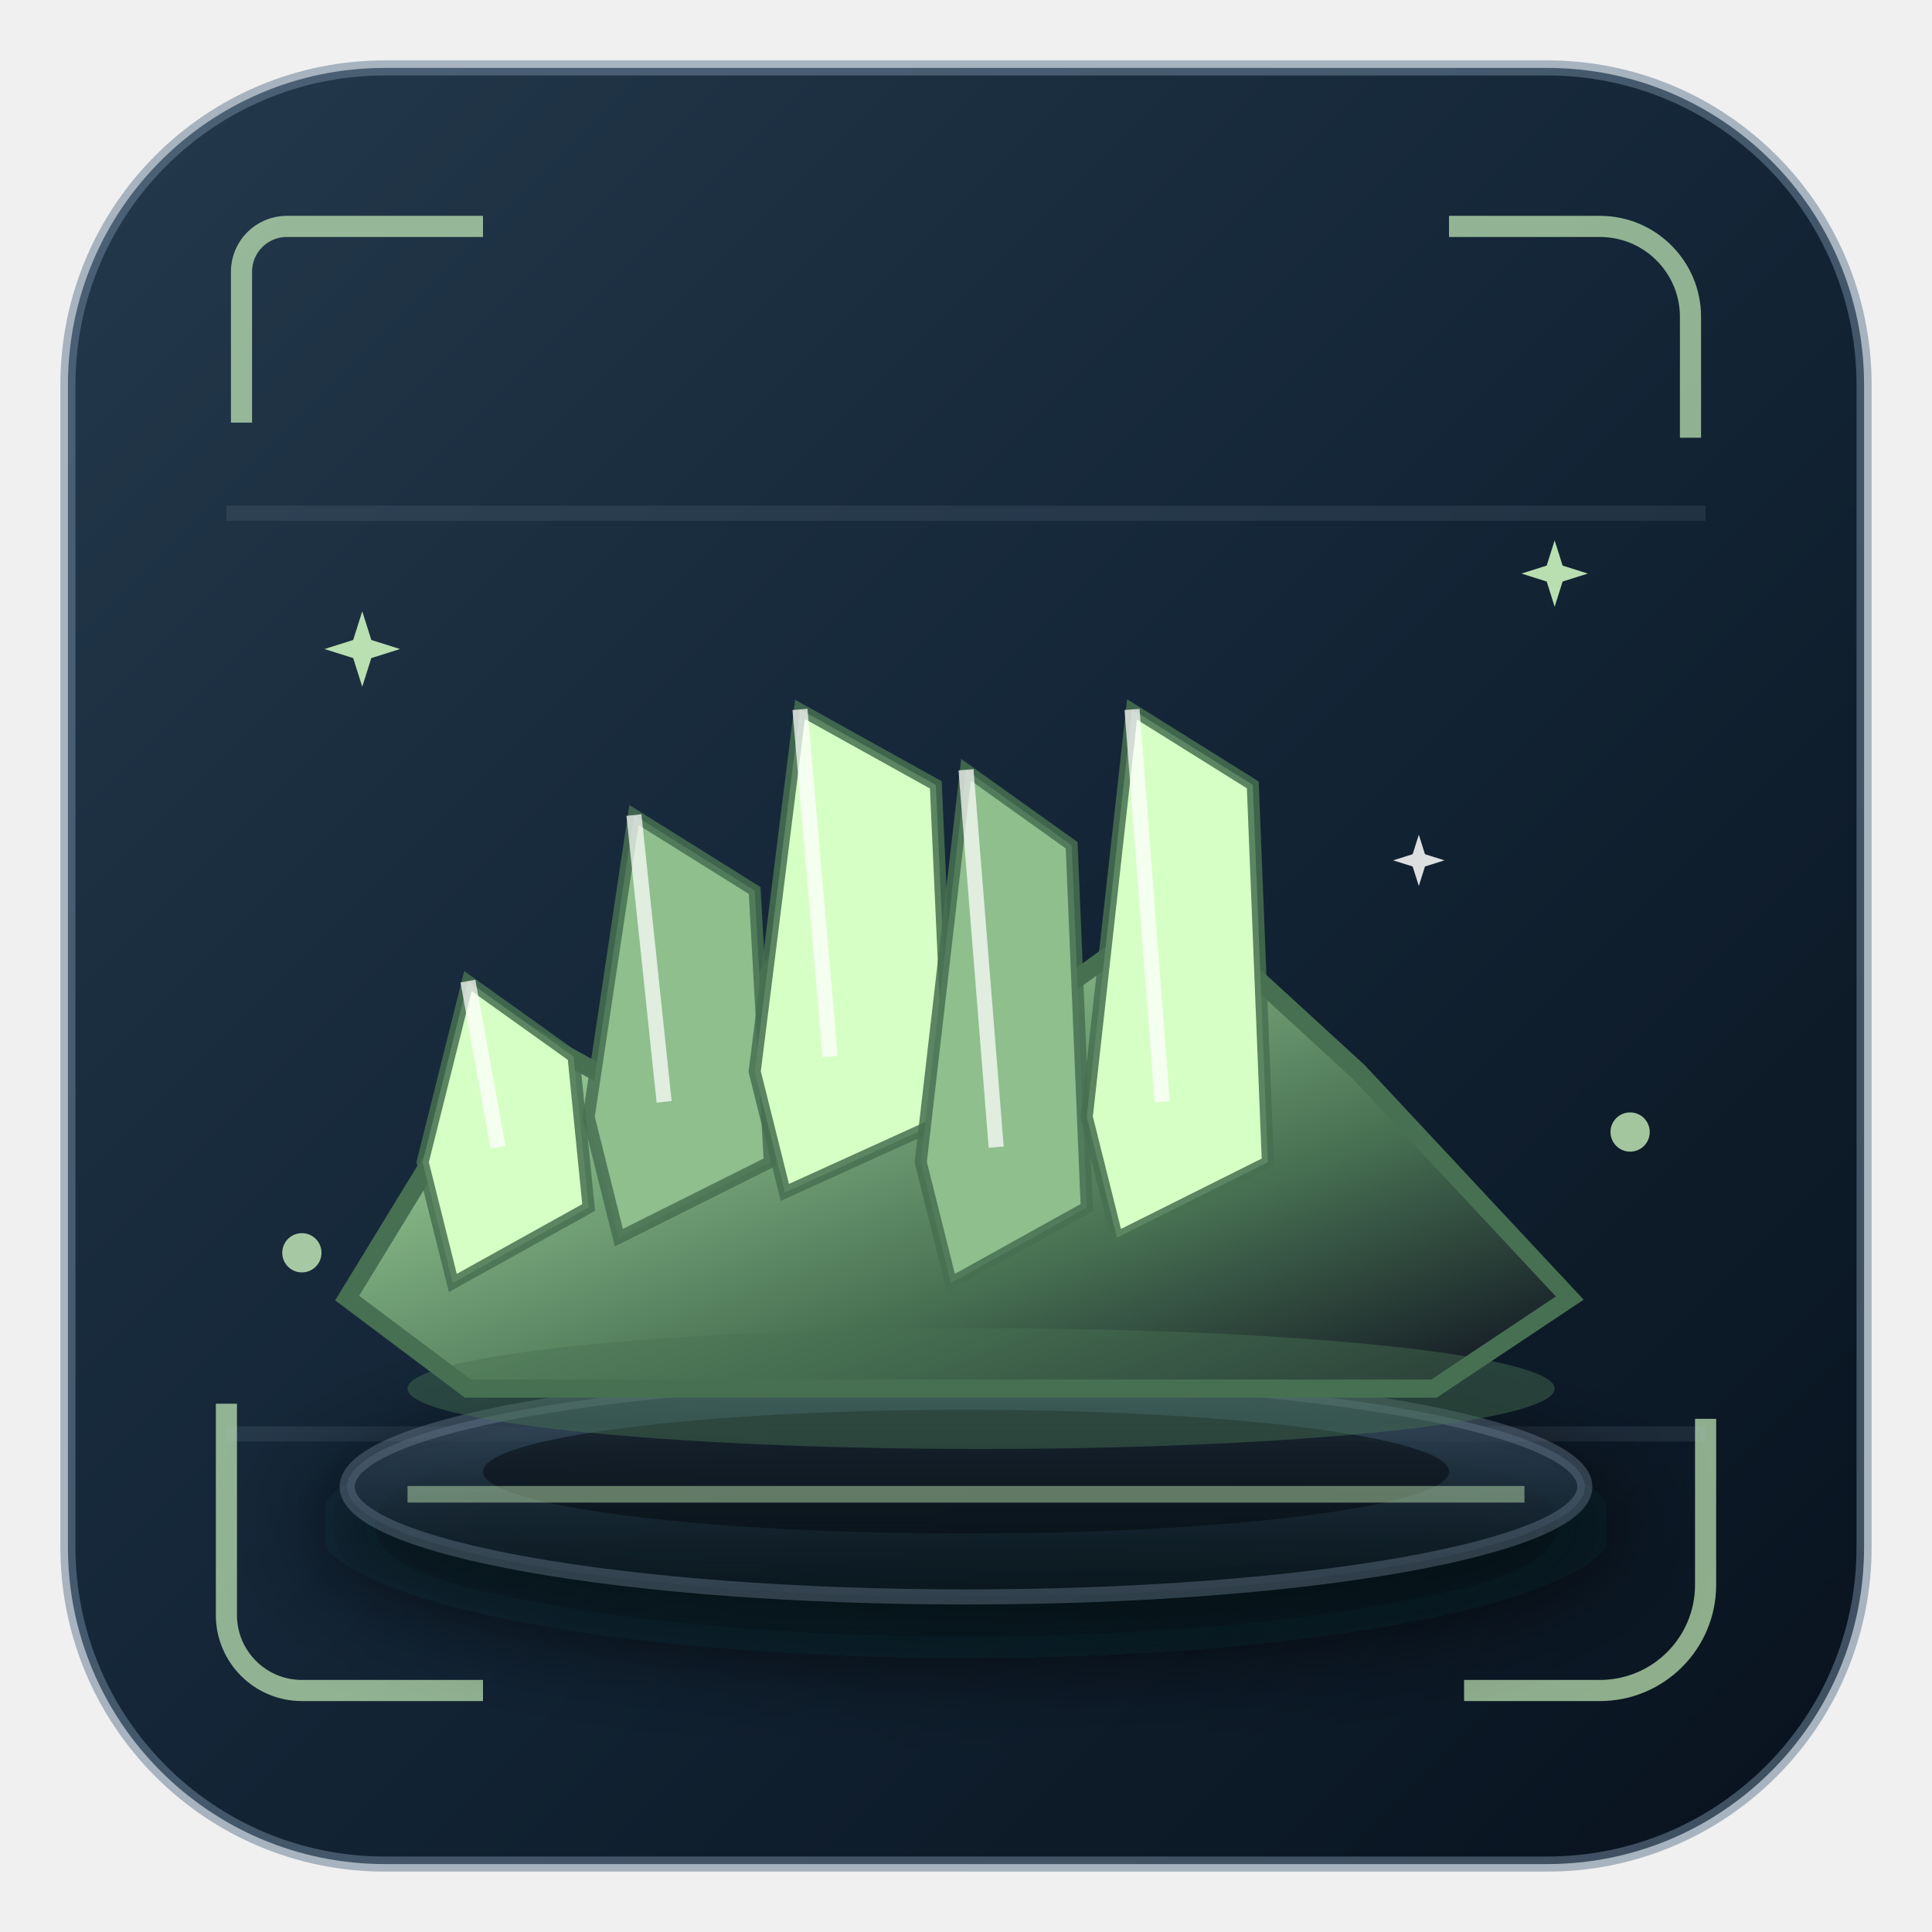
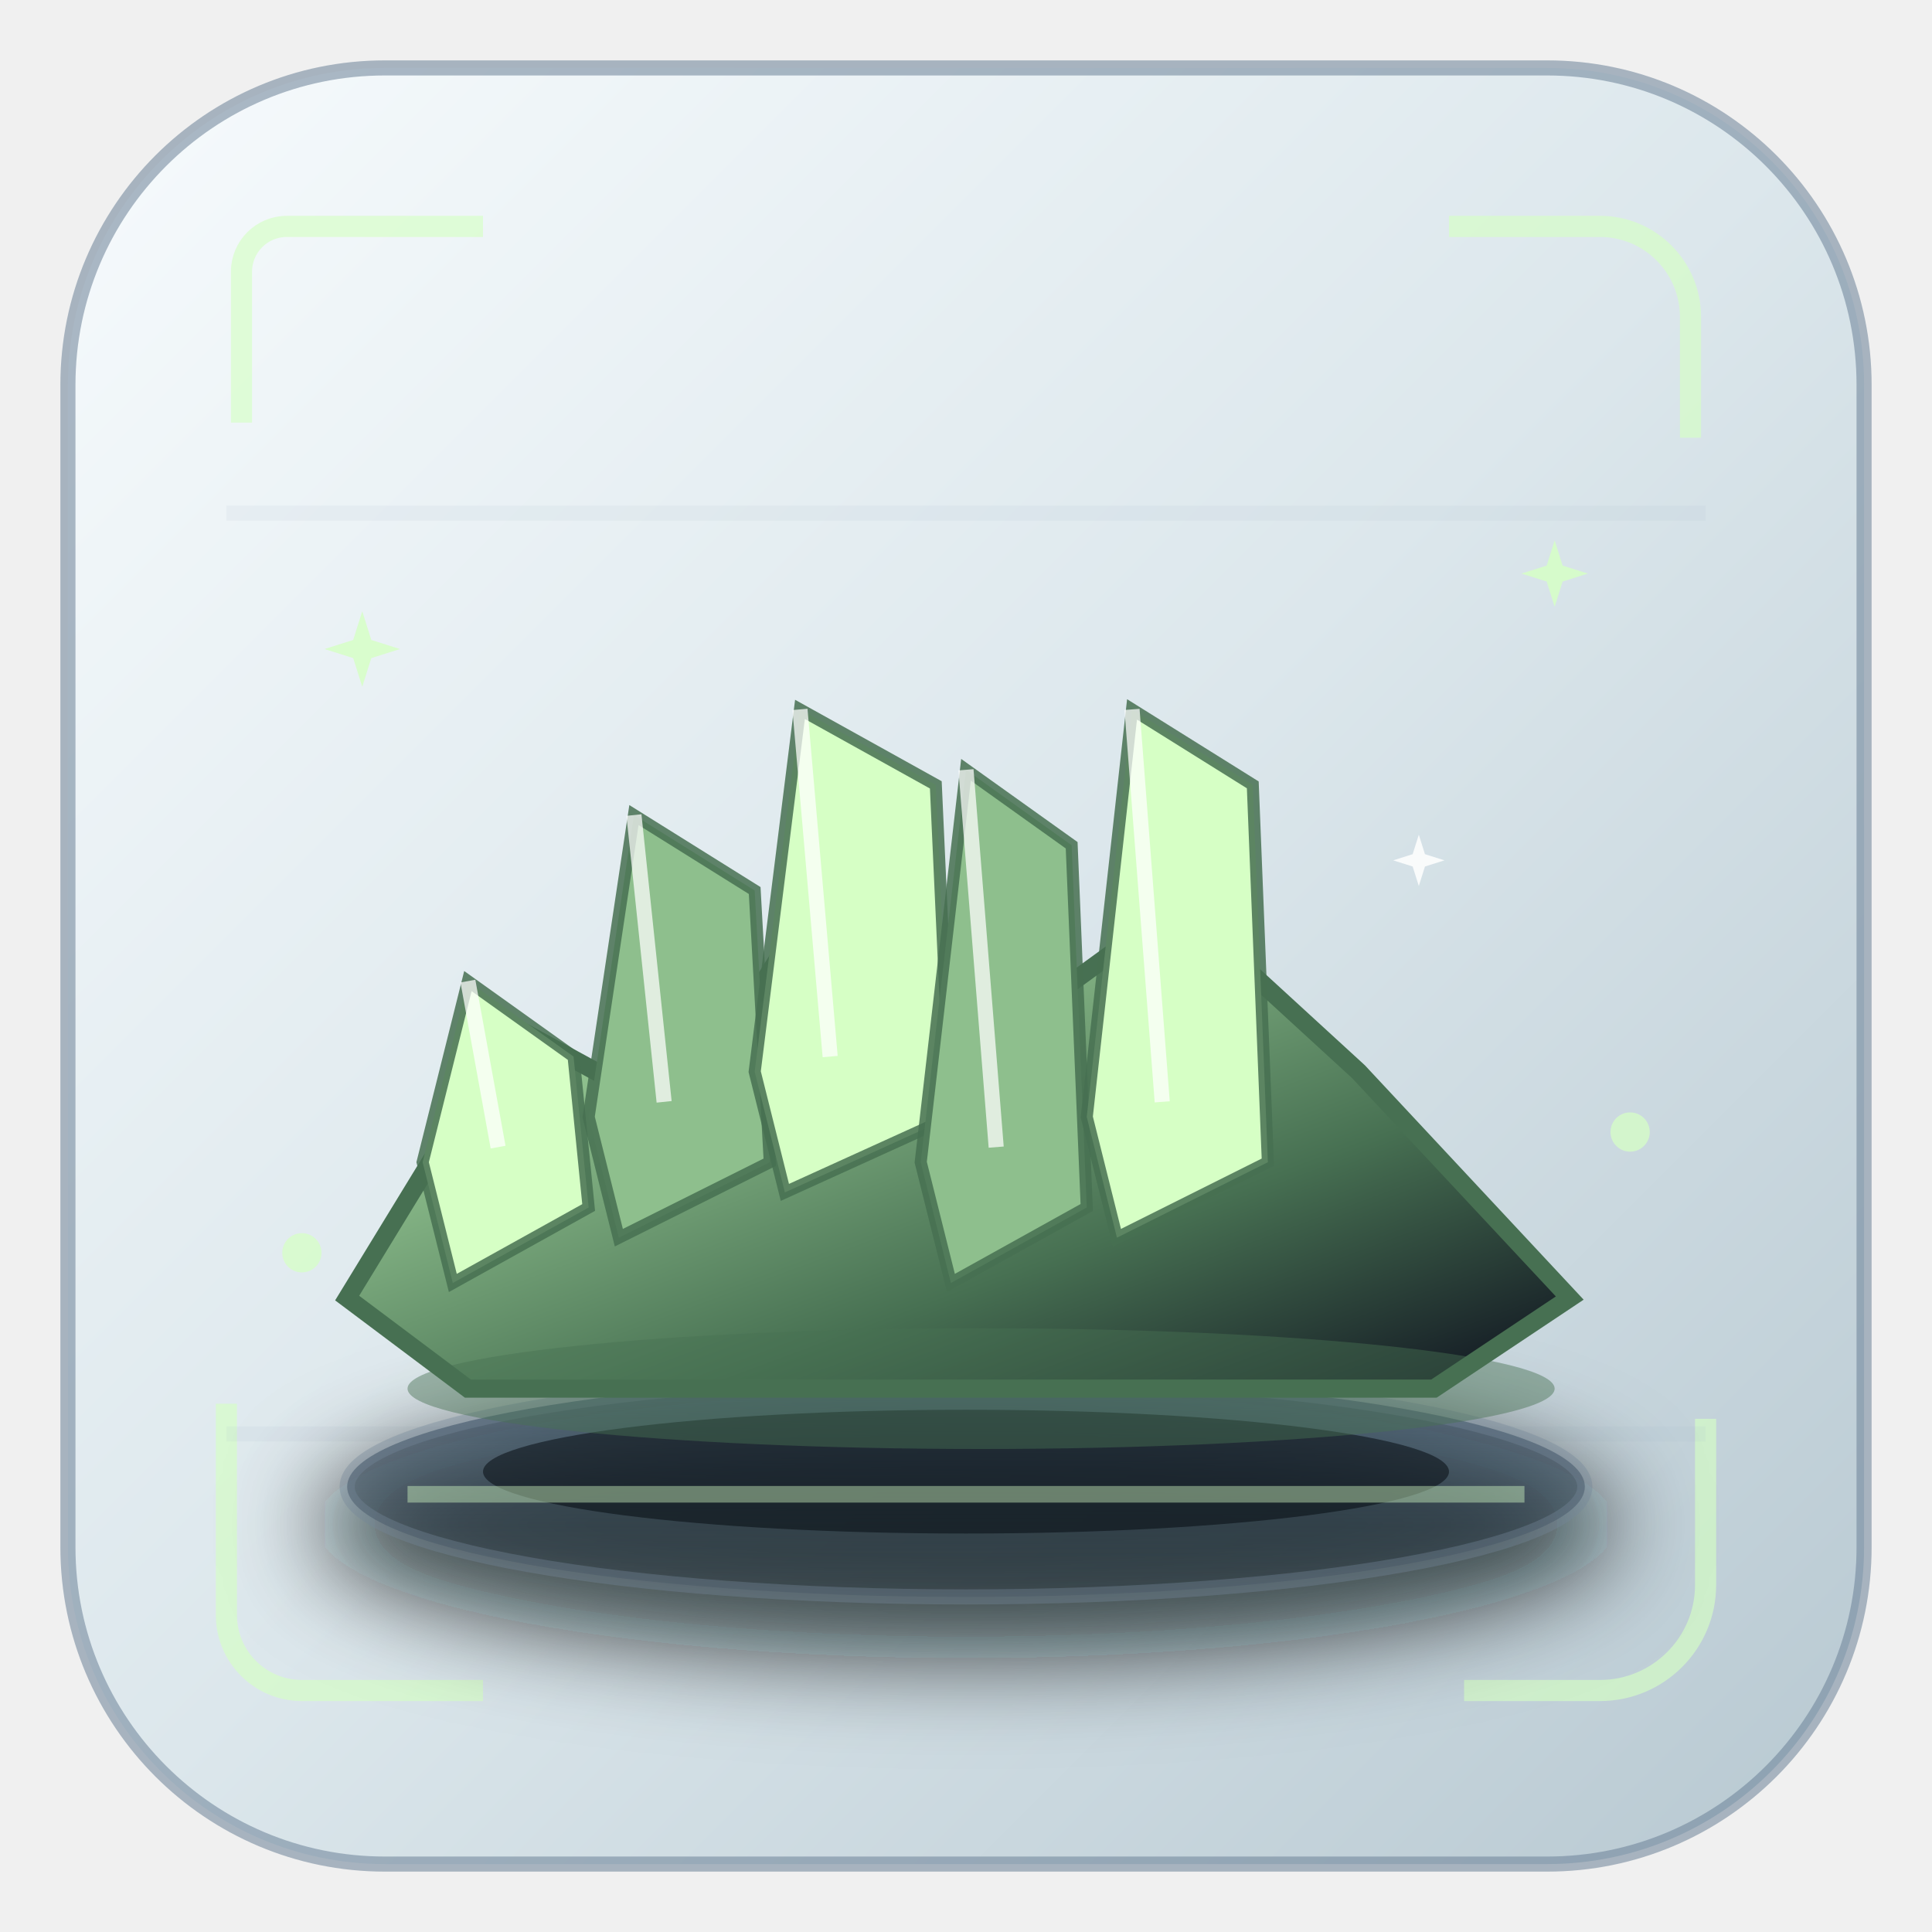
<svg xmlns="http://www.w3.org/2000/svg" width="128" height="128" viewBox="0 0 128 128" role="img" aria-labelledby="omega-boron-title omega-boron-desc" data-omega-icon-kind="resource" data-omega-icon-id="boron">
  <defs>
    <linearGradient id="omega-boron-bg" x1="0" y1="0" x2="1" y2="1">
-       <stop offset="0" stop-color="#24394c" />
-       <stop offset=".5" stop-color="#132536" />
-       <stop offset="1" stop-color="#08121d" />
+       <stop offset="0" stop-color="#f7fbfd" />
+       <stop offset=".5" stop-color="#dce7ec" />
+       <stop offset="1" stop-color="#b7c8d1" />
    </linearGradient>
    <linearGradient id="omega-boron-metal" x1="0" y1="0" x2=".9" y2="1">
      <stop offset="0" stop-color="#d6ffc5" />
      <stop offset=".32" stop-color="#8ebf8d" />
      <stop offset=".7" stop-color="#477052" />
      <stop offset="1" stop-color="#141b24" />
    </linearGradient>
    <linearGradient id="omega-boron-top" x1="0" y1="0" x2="1" y2="1">
      <stop offset="0" stop-color="#ffffff" stop-opacity=".9" />
      <stop offset=".22" stop-color="#d6ffc5" />
      <stop offset="1" stop-color="#8ebf8d" />
    </linearGradient>
    <linearGradient id="omega-boron-side" x1="0" y1="0" x2="1" y2=".7">
      <stop offset="0" stop-color="#8ebf8d" />
      <stop offset="1" stop-color="#477052" />
    </linearGradient>
    <linearGradient id="omega-boron-floor" x1="0" y1="0" x2="0" y2="1">
      <stop offset="0" stop-color="#41576b" stop-opacity=".85" />
      <stop offset="1" stop-color="#172534" stop-opacity=".25" />
    </linearGradient>
    <filter id="omega-boron-shadow" x="-40%" y="-40%" width="180%" height="200%">
      <feGaussianBlur stdDeviation="3.1" />
    </filter>
  </defs>
  <rect x="4.5" y="4.5" width="119" height="119" rx="21" fill="url(#omega-boron-bg)" stroke="#6b8297" stroke-opacity=".55" stroke-width="1" />
  <path d="M16 28V18a3 3 0 0 1 3-3h13M96 15h10a6 6 0 0 1 6 6v8M15 93v14a5 5 0 0 0 5 5h12M97 112h9a7 7 0 0 0 7-7V94" fill="none" stroke="#d6ffc5" stroke-opacity=".65" stroke-width="1.4" />
  <path d="M15 34H113M15 95H113" stroke="#a5bac8" stroke-opacity=".11" />
  <ellipse cx="64" cy="101" rx="43" ry="8.8" fill="#02070d" opacity=".7" filter="url(#omega-boron-shadow)" />
  <ellipse cx="64" cy="98.5" rx="41" ry="7.3" fill="url(#omega-boron-floor)" stroke="#75889a" stroke-opacity=".38" />
  <ellipse cx="64" cy="97.5" rx="32" ry="4.1" fill="#030a10" opacity=".52" />
  <path d="M23 86 34 68 45 74 55 58 67 68 78 60 90 71 104 86 95 92H31Z" fill="url(#omega-boron-metal)" stroke="#477052" stroke-width="1.2" />
  <path d="M30 85 28 77 31 65 38 70 39 80Z" fill="#d6ffc5" stroke="#477052" stroke-opacity=".85" stroke-width=".8" />
  <path d="M31 65 33 76" stroke="#fff" stroke-opacity=".72" stroke-width="1" />
  <path d="M41 82 39 74 42 54 50 59 51 77Z" fill="#8ebf8d" stroke="#477052" stroke-opacity=".85" stroke-width=".8" />
  <path d="M42 54 44 73" stroke="#fff" stroke-opacity=".72" stroke-width="1" />
  <path d="M52 79 50 71 53 47 62 52 63 74Z" fill="#d6ffc5" stroke="#477052" stroke-opacity=".85" stroke-width=".8" />
  <path d="M53 47 55 70" stroke="#fff" stroke-opacity=".72" stroke-width="1" />
  <path d="M63 85 61 77 64 51 71 56 72 80Z" fill="#8ebf8d" stroke="#477052" stroke-opacity=".85" stroke-width=".8" />
  <path d="M64 51 66 76" stroke="#fff" stroke-opacity=".72" stroke-width="1" />
  <path d="M74 82 72 74 75 47 83 52 84 77Z" fill="#d6ffc5" stroke="#477052" stroke-opacity=".85" stroke-width=".8" />
  <path d="M75 47 77 73" stroke="#fff" stroke-opacity=".72" stroke-width="1" />
  <ellipse cx="65" cy="92" rx="38" ry="4" fill="#477052" opacity=".45" />
  <path d="M24 40.5L24.6 42.4 26.5 43 24.6 43.6 24 45.5 23.4 43.6 21.5 43 23.4 42.4Z" fill="#d6ffc5" opacity=".85" />
  <path d="M103 35.8L103.528 37.472 105.2 38 103.528 38.528 103 40.2 102.472 38.528 100.8 38 102.472 37.472Z" fill="#d6ffc5" opacity=".85" />
  <path d="M94 55.3L94.408 56.592 95.7 57 94.408 57.408 94 58.7 93.592 57.408 92.3 57 93.592 56.592Z" fill="#fff" opacity=".85" />
  <path d="M27 99H101" stroke="#d6ffc5" stroke-opacity=".42" stroke-width="1.1" />
  <circle cx="20" cy="83" r="1.3" fill="#d6ffc5" opacity=".75" />
  <circle cx="108" cy="75" r="1.3" fill="#d6ffc5" opacity=".75" />
</svg>
